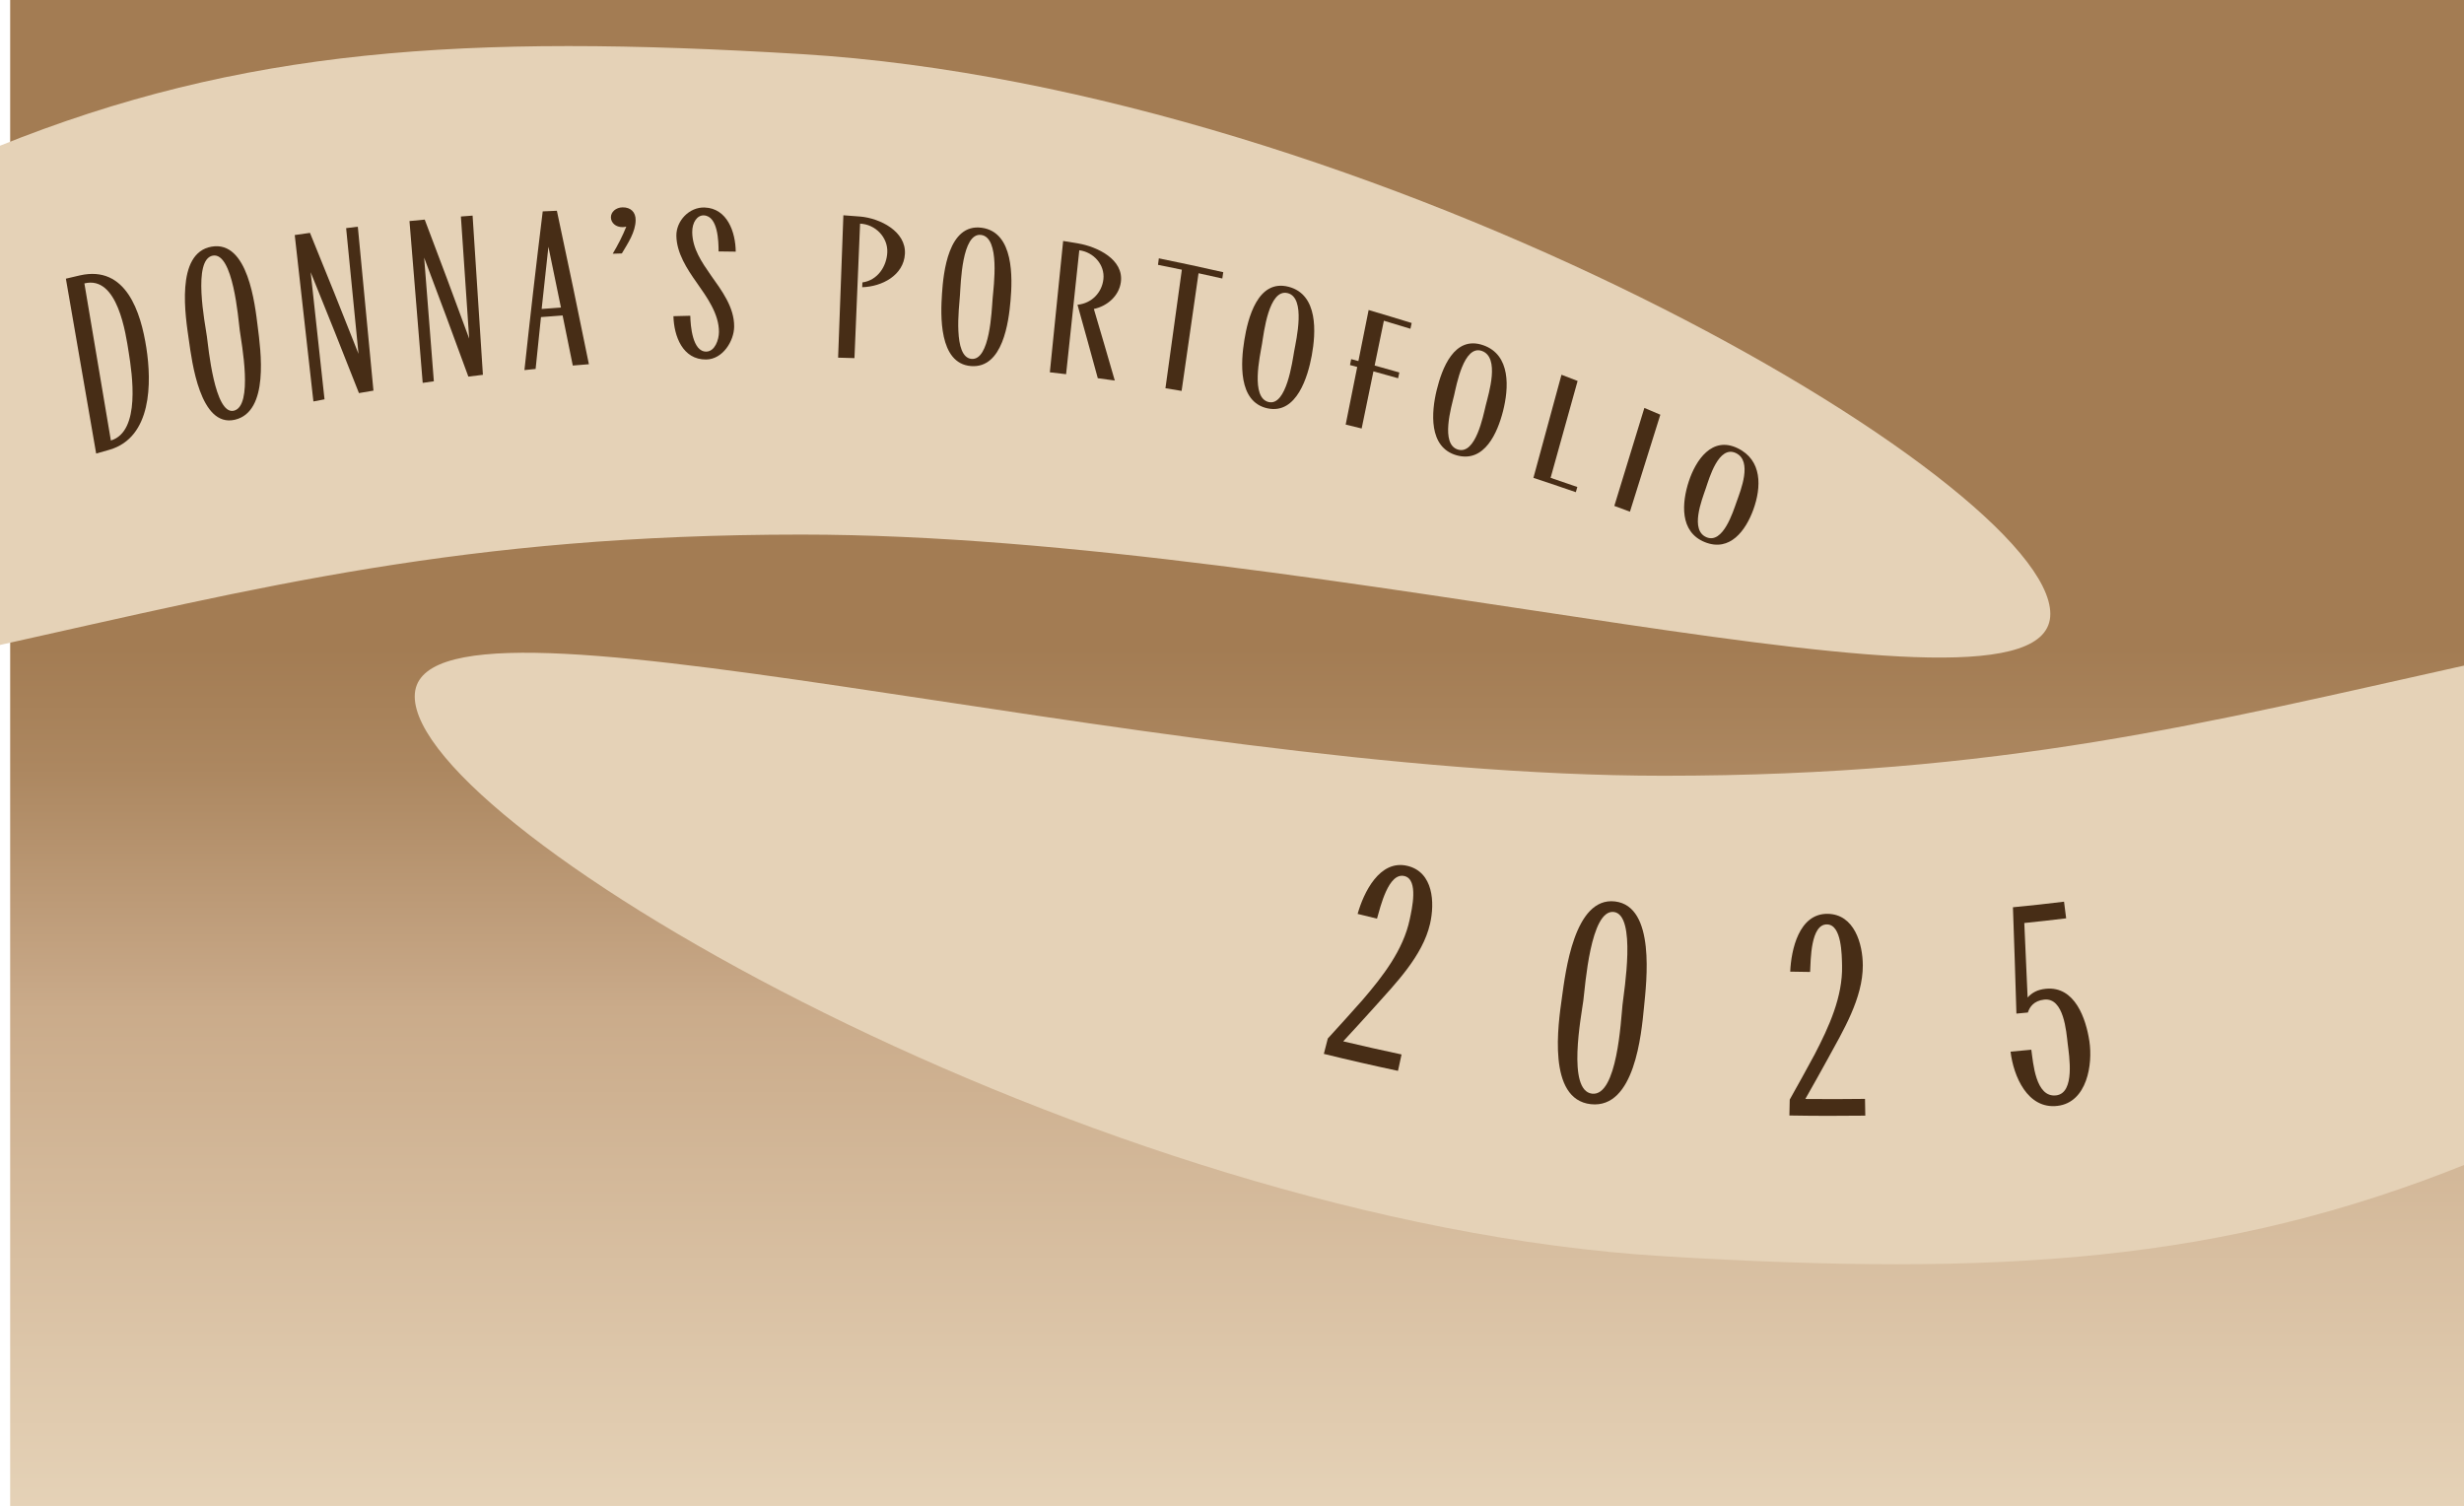
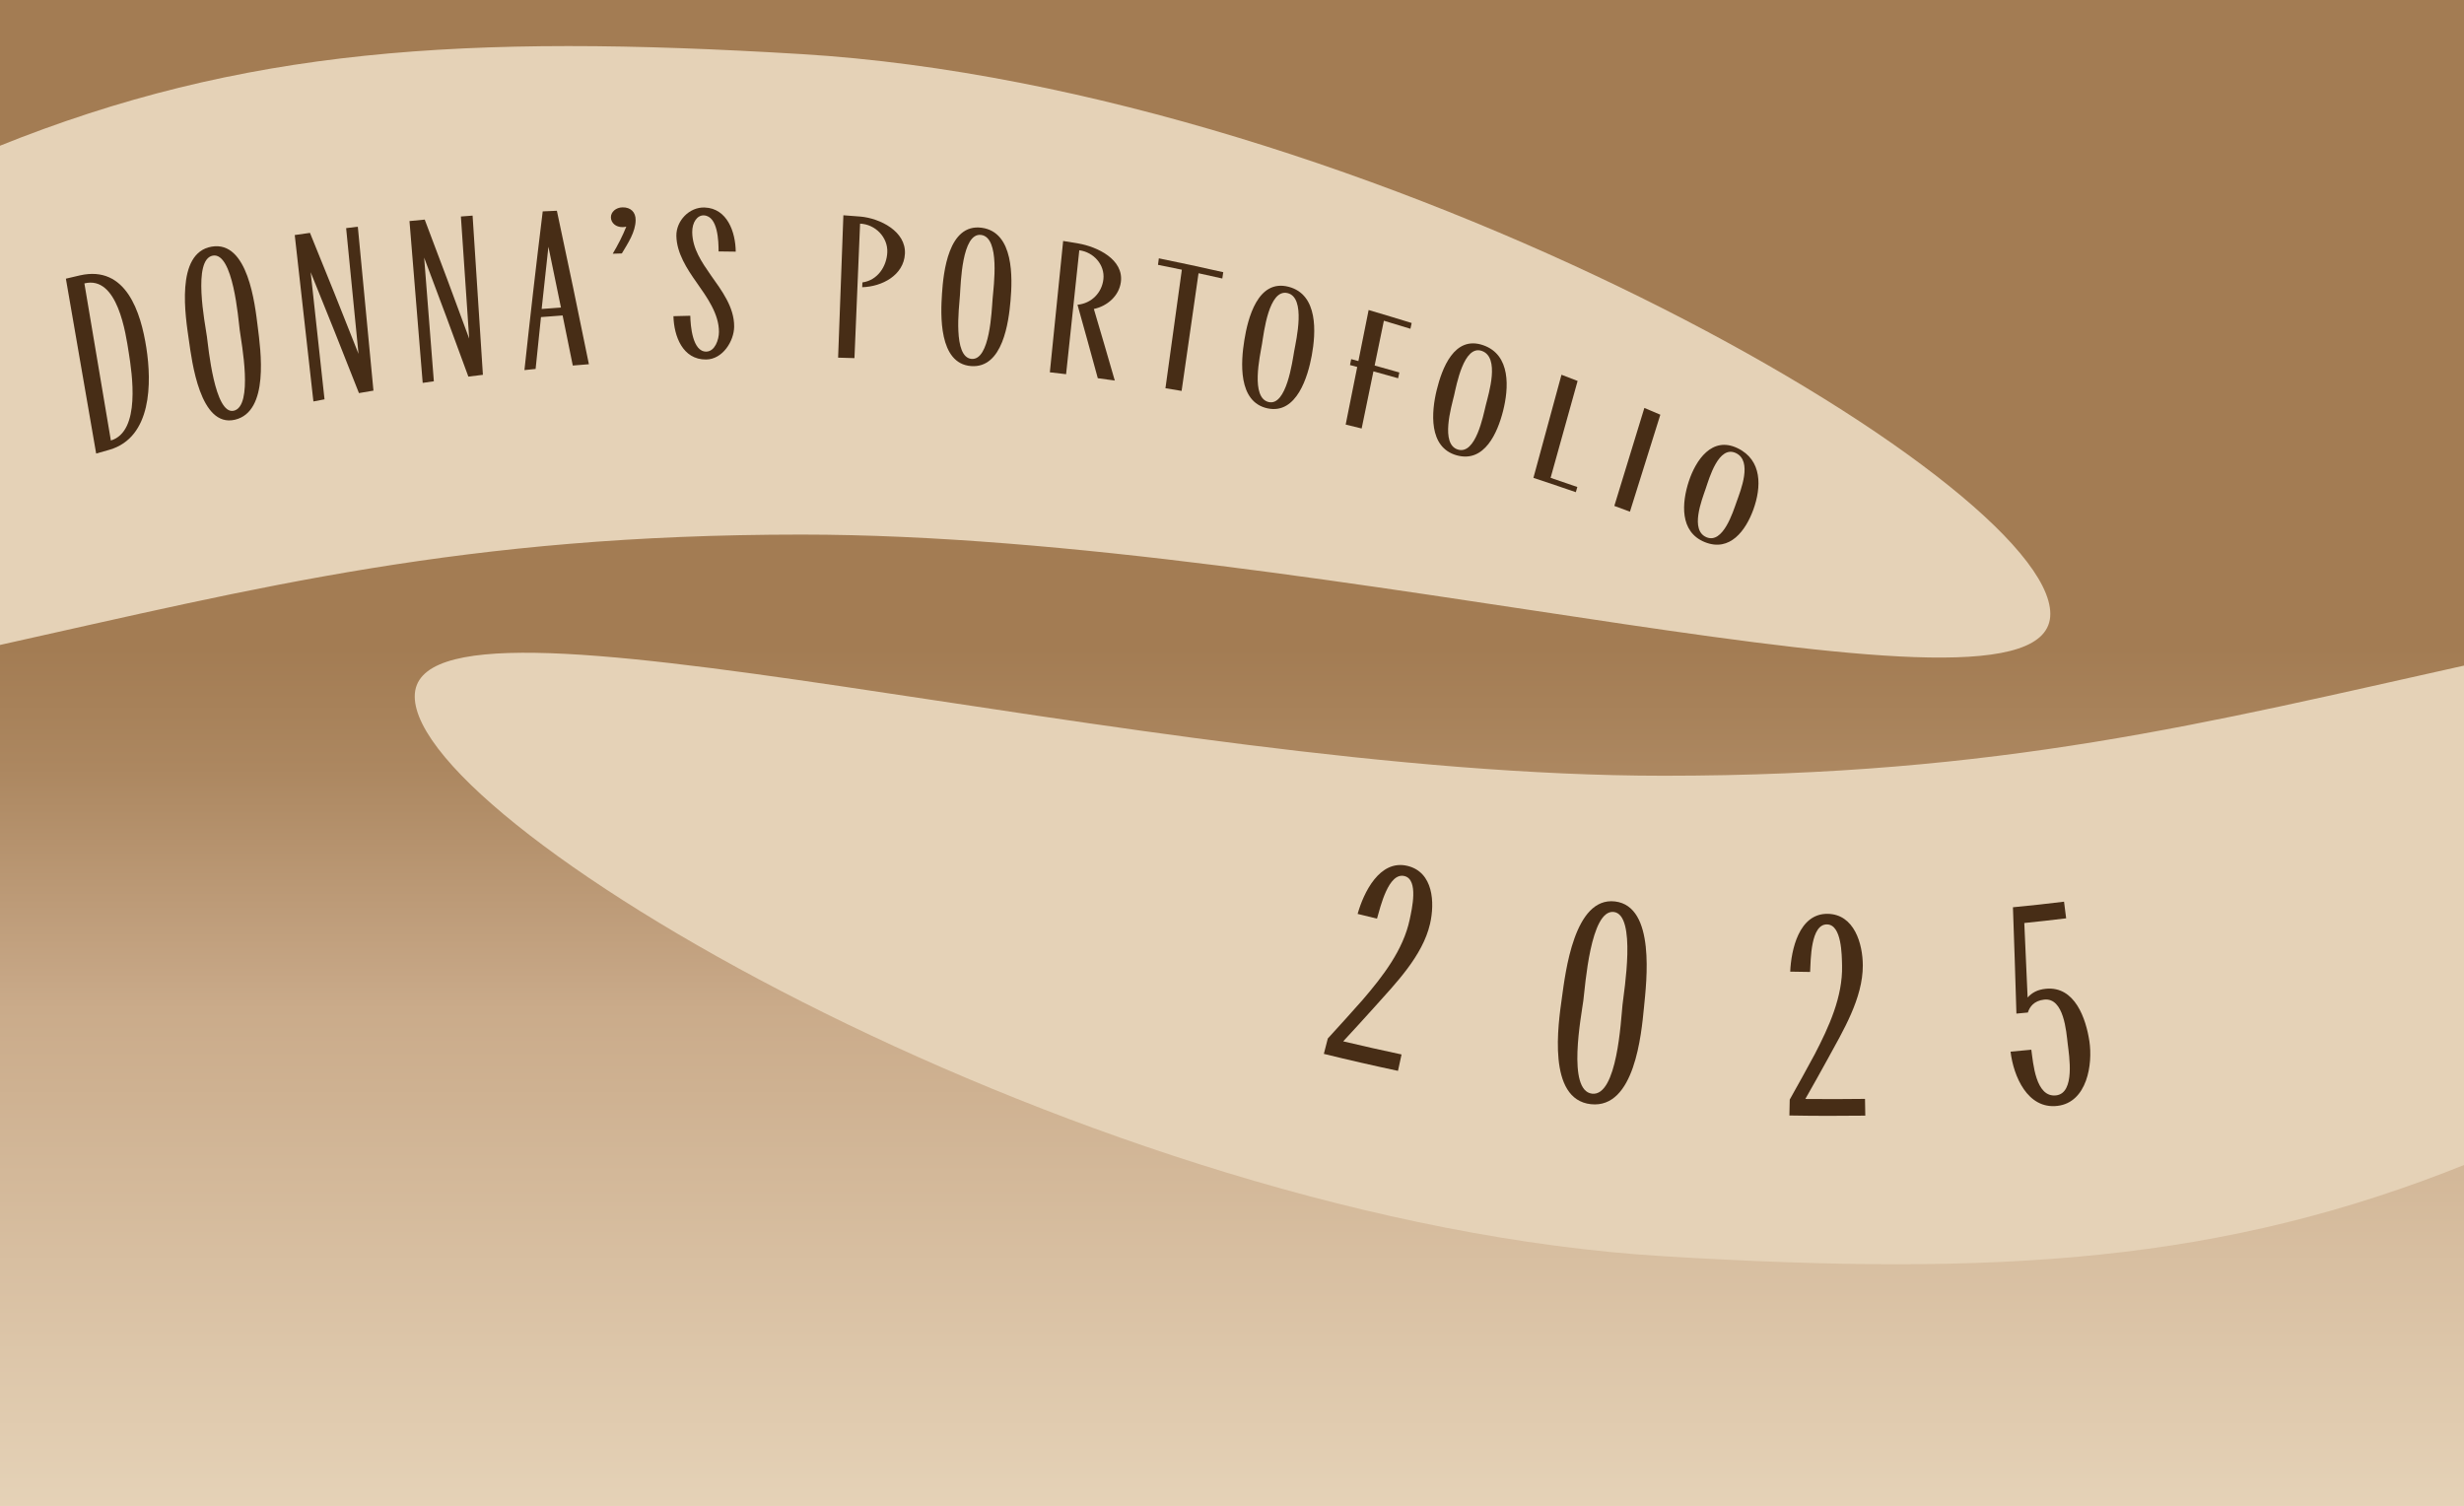
<svg xmlns="http://www.w3.org/2000/svg" version="1.1" id="Layer_1" x="0px" y="0px" viewBox="0 0 2937.1 1795.12" style="enable-background:new 0 0 2937.1 1795.12;" xml:space="preserve">
  <style type="text/css">
	.st0{fill:url(#SVGID_1_);}
	.st1{fill:#E5D2B7;}
	.st2{fill:#472D16;}
	.st3{fill:none;}
</style>
  <g id="BAGGRUND">
-     <linearGradient id="SVGID_1_" gradientUnits="userSpaceOnUse" x1="1480.67" y1="-1636" x2="1480.67" y2="159.12" gradientTransform="matrix(1 0 0 1 0 1636)">
+     <linearGradient id="SVGID_1_" gradientUnits="userSpaceOnUse" x1="1468.55" y1="3431" x2="1468.55" y2="1635.88" gradientTransform="matrix(1 0 0 -1 0 3431)">
      <stop offset="0.43" style="stop-color:#A37C53" />
      <stop offset="0.51" style="stop-color:#AC8760" />
      <stop offset="0.65" style="stop-color:#C6A685" />
      <stop offset="0.67" style="stop-color:#CAAB8A" />
      <stop offset="1" style="stop-color:#E5D2B7" />
    </linearGradient>
-     <rect x="12.12" class="st0" width="2937.1" height="1795.12" />
+     <rect x="0" class="st0" width="2937.1" height="1795.12" />
  </g>
  <g id="Skum">
    <path class="st1" d="M-2.5,174.69C288.53,57.33,553.81,40.13,955.38,64.48c681.91,41.35,1488.6,509.14,1488.6,667.3   s-860.82-94.56-1488.6-94.56c-402.34,0-647.72,63.26-957.88,132.12" />
    <path class="st1" d="M2940.85,1387.22c-291.04,117.36-556.3,134.56-957.88,110.21c-681.91-41.35-1488.6-509.14-1488.6-667.3   s860.82,94.56,1488.6,94.56c402.34,0,647.72-63.26,957.88-132.12" />
  </g>
  <g id="Text1">
    <g>
      <path class="st2" d="M78.53,332.18c6.7-1.59,10.06-2.38,16.77-3.93c55.15-12.48,72.61,44.25,79.15,86.36    c6.42,41.3,6.74,106.76-43.94,121.5c-6.36,1.79-9.53,2.69-15.88,4.52C102.59,471.15,90.56,401.66,78.53,332.18L78.53,332.18z     M153.5,420.52c-3.59-22.74-13.18-92.53-52.91-82.7c10.52,62.42,21.05,124.85,31.57,187.27    C168.11,514.29,157.34,444.82,153.5,420.52L153.5,420.52z" />
      <path class="st2" d="M225.18,405.71c-3.98-27.75-16.62-104.22,27.14-111.71c43.42-7.43,51.6,69.05,54.87,95.18    c3.53,28.24,14.1,101.48-27.18,111.13c-41.73,9.76-51.34-70.31-54.82-94.6H225.18z M285.73,393.27    c-1.66-12.82-7.78-92.8-31.97-88.58c-24.71,4.32-9.19,81.74-7.14,96.46c1.68,12.08,9.2,93.47,31.96,88.44    C302.38,484.33,287.72,408.55,285.73,393.27L285.73,393.27z" />
      <path class="st2" d="M351.35,280.16c7.25-1.05,10.88-1.56,18.14-2.57c19.59,47.94,38.89,96,57.86,144.18    c-4.92-49.95-9.84-99.9-14.76-149.84c5.57-0.69,8.36-1.03,13.94-1.7c6.21,65.13,12.43,130.26,18.63,195.39    c-6.92,1.16-10.37,1.75-17.29,2.95c-18.88-48.17-38.06-96.21-57.56-144.14c5.51,50.52,11.02,101.04,16.52,151.57    c-5.31,1-7.96,1.5-13.25,2.53c-7.42-66.12-14.83-132.24-22.25-198.37H351.35z" />
      <path class="st2" d="M488.12,263.51c7.26-0.72,10.89-1.07,18.15-1.74c17.96,47.18,35.64,94.46,53,141.86    c-3.29-48.52-6.59-97.04-9.88-145.56c5.57-0.44,8.36-0.65,13.94-1.06c4.1,63.25,8.19,126.51,12.29,189.76    c-6.93,0.84-10.4,1.28-17.33,2.16c-17.27-47.37-34.84-94.64-52.7-141.8c3.85,49.12,7.71,98.23,11.56,147.35    c-5.32,0.76-7.98,1.14-13.3,1.92c-5.25-64.3-10.49-128.59-15.74-192.89H488.12z" />
      <path class="st2" d="M646.96,251.96c6.74-0.31,10.11-0.46,16.85-0.73c13.06,60.91,25.79,121.89,38.16,182.93    c-7.68,0.6-11.52,0.91-19.21,1.56c-4.01-19.9-8.06-39.8-12.13-59.7c-10.31,0.74-15.48,1.13-25.79,1.96    c-2.17,20.6-4.3,41.2-6.39,61.81c-5.33,0.53-7.99,0.8-13.32,1.36c6.79-63.12,14.05-126.19,21.8-189.2L646.96,251.96z     M668.66,366.59c-4.93-24.16-9.91-48.31-14.95-72.46c-2.75,24.71-5.44,49.43-8.06,74.16    C654.86,367.58,659.46,367.24,668.66,366.59L668.66,366.59z" />
      <path class="st2" d="M746.56,270.11c-0.96,0.29-2.57,0.58-4.18,0.62c-8.37,0.17-14-5.06-14.17-11.5    c-0.17-6.45,5.83-11.94,13.93-12.06c9.72-0.14,15.67,5.75,15.54,15.28c-0.18,14.18-9.12,27.38-16.44,39.65    c-4.35,0.13-6.52,0.19-10.87,0.34C736.71,291.7,741.94,281.66,746.56,270.11L746.56,270.11z" />
-       <path class="st2" d="M802.76,376.9c8.03-0.23,12.05-0.33,20.08-0.51c0.21,11.97,2.65,43.16,19.19,42.71    c10.2-0.28,14.87-14.13,14.96-23.24c0.18-21.67-14.38-41.67-26.46-58.89c-11.69-16.5-23.95-35.4-24.29-55.8    c-0.31-17.78,15.23-34.46,33.63-33.82c27.2,0.94,36.88,29.48,37.13,52.62c-8.17-0.14-12.26-0.19-20.44-0.27    c-0.02-11.91-0.69-41.87-17.33-42.95c-7.95-0.52-14.29,8.09-14.09,20.26c0.34,19.47,11.25,35.31,22.16,51.02    c12.92,18.25,28.1,38.14,27.82,61.42c-0.2,17.27-13.75,38.87-33.4,39.08c-28.17,0.3-38.39-28.18-38.98-51.6v-0.03H802.76z" />
+       <path class="st2" d="M802.76,376.9c8.03-0.23,12.05-0.33,20.08-0.51c0.21,11.97,2.65,43.16,19.19,42.71    c10.2-0.28,14.87-14.13,14.96-23.24c0.18-21.67-14.38-41.67-26.46-58.89c-11.69-16.5-23.95-35.4-24.29-55.8    c-0.31-17.78,15.23-34.46,33.63-33.82c27.2,0.94,36.88,29.48,37.13,52.62c-8.17-0.14-12.26-0.19-20.44-0.27    c-0.02-11.91-0.69-41.87-17.33-42.95c-7.95-0.52-14.29,8.09-14.09,20.26c0.34,19.47,11.25,35.31,22.16,51.02    c12.92,18.25,28.1,38.14,27.82,61.42c-0.2,17.27-13.75,38.87-33.4,39.08c-28.17,0.3-38.39-28.18-38.98-51.6v-0.03L802.76,376.9    L802.76,376.9z" />
      <path class="st2" d="M1005.32,256.61c8.11,0.59,12.16,0.9,20.26,1.54c23.37,2.06,54.59,17.6,53.09,44.46    c-1.43,25.5-27.23,39.06-50.92,39.74c0.1-2.28,0.15-3.42,0.24-5.7c18.08-2.51,28.87-18.99,29.67-35.8    c0.85-17.92-14.17-33.5-32.44-34.27c-2.23,53.44-4.47,106.87-6.7,160.31c-7.79-0.25-11.7-0.36-19.49-0.56    c2.09-56.58,4.19-113.15,6.28-169.73L1005.32,256.61z" />
      <path class="st2" d="M1122.87,349.92c1.67-25,7.53-83.68,47.21-78.45c38.89,5.13,36.8,60.34,34.47,87    c-2.16,24.82-9.01,80.92-47.15,77.88C1118.79,433.27,1121.19,375.06,1122.87,349.92L1122.87,349.92z M1183.2,356.02    c1.23-15.07,9.25-73.16-13.78-75.99c-22.83-2.81-24.16,57.9-25.16,71.91c-1.06,14.75-8.5,73.84,13.79,75.86    C1180.13,429.81,1182.07,369.87,1183.2,356.02L1183.2,356.02z" />
      <path class="st2" d="M1267.31,287.24c7.26,1.17,10.89,1.77,18.14,2.99c22.51,3.9,54.32,18.95,50.61,46.13    c-2.23,16.32-16.03,28.47-32.18,31.94c8.43,28.41,16.75,56.84,24.95,85.31c-8.1-1.14-12.14-1.7-20.25-2.78    c-7.95-29.22-16.02-58.41-24.2-87.56c16.75-1.63,29.09-14.3,30.88-30.49c1.89-17.08-11.58-32.27-28.74-34.46    c-5.25,49.24-10.48,98.48-15.73,147.72c-7.74-0.93-11.61-1.38-19.37-2.26c5.29-52.18,10.57-104.36,15.86-156.54H1267.31z" />
      <path class="st2" d="M1408.75,321.49c-9.46-1.98-18.94-3.92-28.42-5.8c0.41-3.1,0.61-4.65,1.02-7.75    c25.65,5.23,51.25,10.73,76.78,16.51c-0.46,3.01-0.68,4.52-1.14,7.53c-9.43-2.14-18.89-4.23-28.34-6.27    c-6.72,46.75-13.45,93.5-20.17,140.26c-7.7-1.31-11.55-1.94-19.27-3.2c6.52-47.09,13.04-94.19,19.56-141.28L1408.75,321.49    L1408.75,321.49z" />
      <path class="st2" d="M1483.29,405.26c4.07-25.15,15.73-73.02,52.73-63.42c35.48,9.21,32.64,54.63,27.58,82.07    c-4.53,24.58-17.82,70.28-52.64,62.85C1475.27,479.15,1479.12,431.01,1483.29,405.26L1483.29,405.26z M1542.63,418.81    c2.49-13.95,14.34-64.18-7.91-69.45c-22.34-5.29-28.2,47.44-30.39,60.56c-2.47,14.71-13.82,64.23,7.94,69.32    C1533.49,484.21,1540.51,430.76,1542.63,418.81L1542.63,418.81z" />
      <path class="st2" d="M1617.81,437.41c-3.44-0.92-5.16-1.38-8.6-2.28c0.56-2.82,0.84-4.23,1.4-7.05c3.44,0.92,5.17,1.38,8.61,2.31    c4.06-20.28,8.13-40.56,12.19-60.85c17.14,5.04,34.23,10.19,51.3,15.47c-0.59,2.75-0.89,4.13-1.49,6.88    c-10.53-3.23-21.08-6.42-31.64-9.58c-3.67,17.79-7.34,35.58-11,53.37c9.83,2.72,19.65,5.49,29.45,8.32    c-0.59,2.75-0.89,4.13-1.48,6.88c-9.79-2.8-19.59-5.54-29.41-8.23c-4.68,22.7-9.36,45.41-14.04,68.11    c-7.62-1.89-11.43-2.82-19.05-4.66l13.76-68.68L1617.81,437.41L1617.81,437.41z" />
      <path class="st2" d="M1712.59,464.83c6.19-25.14,20.66-65.41,55.45-53.32c33.11,11.51,30.51,51.24,23.6,78.46    c-6.46,25.42-21.93,62.13-55.33,52.75C1702.46,533.22,1706.22,490.7,1712.59,464.83z M1771.02,483.17    c3.61-14.56,17.04-57.15-4.62-64.86c-21.58-7.68-30.34,41.21-33.09,52.87c-3.19,13.53-16.72,58.41,4.65,64.73    C1759.13,542.17,1768.02,495.31,1771.02,483.17z" />
      <path class="st2" d="M1861.3,446.7c7.7,2.93,11.54,4.41,19.22,7.39c-10.73,38.49-21.46,76.98-32.19,115.47    c10.63,3.61,21.24,7.26,31.84,10.95c-0.71,2.46-1.07,3.7-1.78,6.16c-16.81-5.8-33.66-11.49-50.55-17.05    C1838.99,528.65,1850.14,487.68,1861.3,446.7L1861.3,446.7z" />
      <path class="st2" d="M1960.09,486.25c7.62,3.21,11.43,4.82,19.04,8.08c-12.07,38.53-24.16,77.06-36.23,115.6    c-7.44-2.78-11.16-4.16-18.61-6.88C1936.22,564.12,1948.16,525.19,1960.09,486.25L1960.09,486.25z" />
      <path class="st2" d="M2013.12,573.6c8.25-24.98,27.51-54.05,58.02-39.39c29.62,14.23,28.57,46.43,18.88,73.18    c-9,24.84-27.85,50.92-57.86,38.83C2001.78,633.98,2004.73,599,2013.12,573.6L2013.12,573.6z M2069.97,598.33    c4.96-13.97,19.26-48.9-0.86-58.31c-20.48-9.59-31.66,30.01-35.82,42.2c-4.76,13.95-19.1,49.82,0.89,58.19    c19.64,8.22,31.52-30.07,35.79-42.07V598.33z" />
    </g>
  </g>
  <g id="Text2">
    <rect x="630.37" y="954.95" class="st3" width="3.64" height="1.79" />
    <g>
      <path class="st2" d="M1582.76,1237.87c13.95-15.2,27.76-30.51,41.43-45.95c24.07-28.04,48.51-59.46,56.19-95.87    c2.6-12.33,10.72-47.19-5.95-51.7c-19.39-5.24-29.01,36.94-33.04,50.66c-9.25-2.2-13.87-3.33-23.09-5.63    c7.05-25.11,26.14-65.27,59.41-57.24c30.92,7.46,32.72,43.88,26.89,69.13c-8.84,38.26-41.02,70.97-66.61,99.62    c-12.18,13.55-24.48,27.01-36.88,40.38c23.13,5.5,46.29,10.71,69.55,15.65c-1.7,7.82-2.56,11.73-4.26,19.54    c-29.58-6.29-59.02-13.03-88.37-20.24L1582.76,1237.87L1582.76,1237.87z" />
      <path class="st2" d="M1861.8,1189.24c4.17-29.63,14.5-120.45,63.27-114.72c48.78,5.73,37.49,96.17,34.59,125.95    c-3.13,32.05-11.1,121.44-63.37,115.73c-52.24-5.71-38.93-95.36-34.48-126.96H1861.8z M1934.02,1197.92    c1.82-16.76,17.04-107.71-10.44-110.86c-27.72-3.18-34,88.29-36.22,105.51c-2.32,17.92-19.87,107.63,10.42,111.09    c30.08,3.44,34.34-88.23,36.25-105.74H1934.02z" />
      <path class="st2" d="M2133.36,1310.73c10.07-17.89,19.98-35.86,29.73-53.93c16.97-32.65,33.53-68.66,32.66-105.83    c-0.3-12.56-0.38-48.35-17.59-49.06c-20.02-0.83-19.72,42.44-20.51,56.66c-9.47-0.1-14.22-0.18-23.7-0.38    c1.1-25.93,10.39-69.37,44.59-68.9c31.8,0.44,41.83,35.6,41.94,61.42c0.15,39.22-23.63,78.19-41.94,111.78    c-8.74,15.9-17.59,31.72-26.58,47.49c23.72,0.24,47.42,0.2,71.14-0.11c0.13,7.99,0.19,11.99,0.33,19.98    c-30.16,0.4-60.3,0.34-90.46-0.19C2133.12,1322.09,2133.2,1318.3,2133.36,1310.73L2133.36,1310.73z" />
      <path class="st2" d="M2396.6,1253.56c9.9-0.87,14.85-1.32,24.75-2.29c2.2,15.67,5.02,57.23,29.51,54.43    c23.07-2.64,15.49-47.87,13.86-61.53c-1.7-14.22-4.44-55.29-28.09-52.63c-12.35,1.39-17.37,8.84-19.39,15.38    c-5.46,0.53-8.19,0.79-13.66,1.3c-1.24-42.26-2.63-84.51-4.15-126.76c20.33-1.93,40.64-4.16,60.91-6.65    c1.01,7.93,1.52,11.9,2.53,19.83c-16.61,2.05-33.24,3.89-49.89,5.58c1.38,29.59,2.7,59.17,3.95,88.76    c5.49-5.83,11.63-9.34,21.68-10.35c34.89-3.49,47.91,35.99,51.94,62.4c4.18,27.37-2.58,72.87-37.89,77.17    c-35.98,4.38-52.64-35.71-56.06-64.65L2396.6,1253.56L2396.6,1253.56z" />
    </g>
  </g>
</svg>
